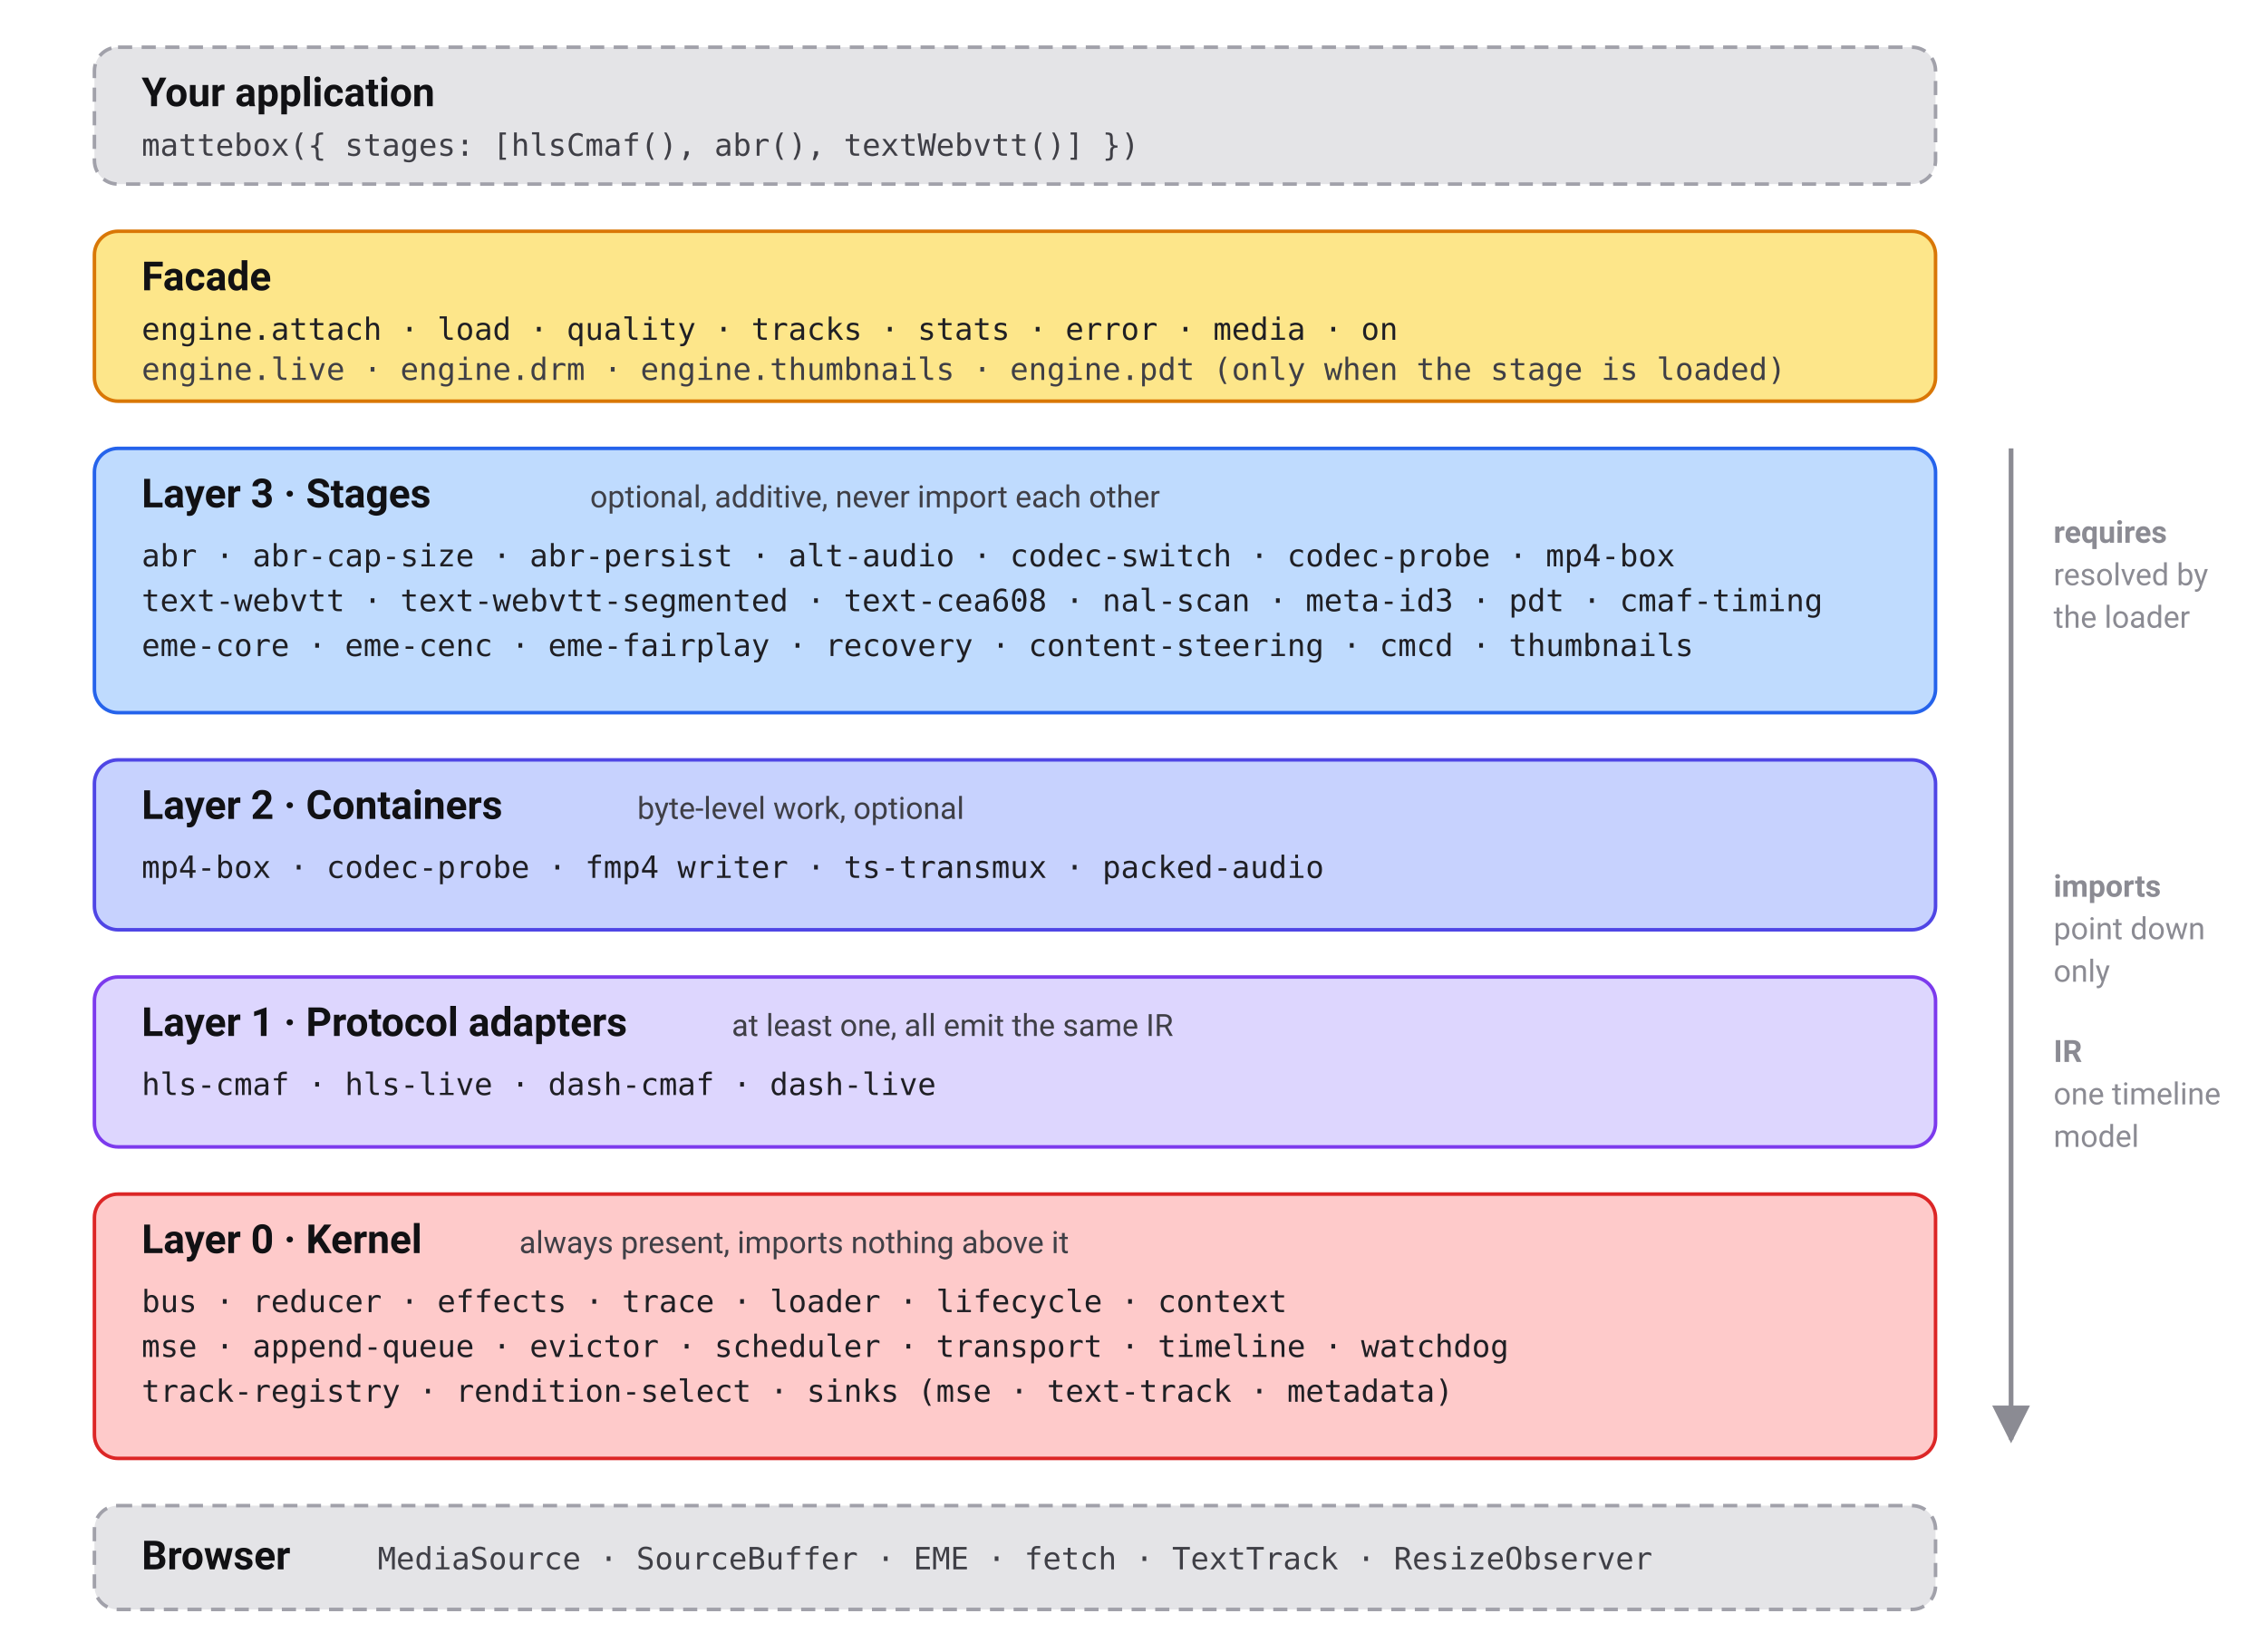
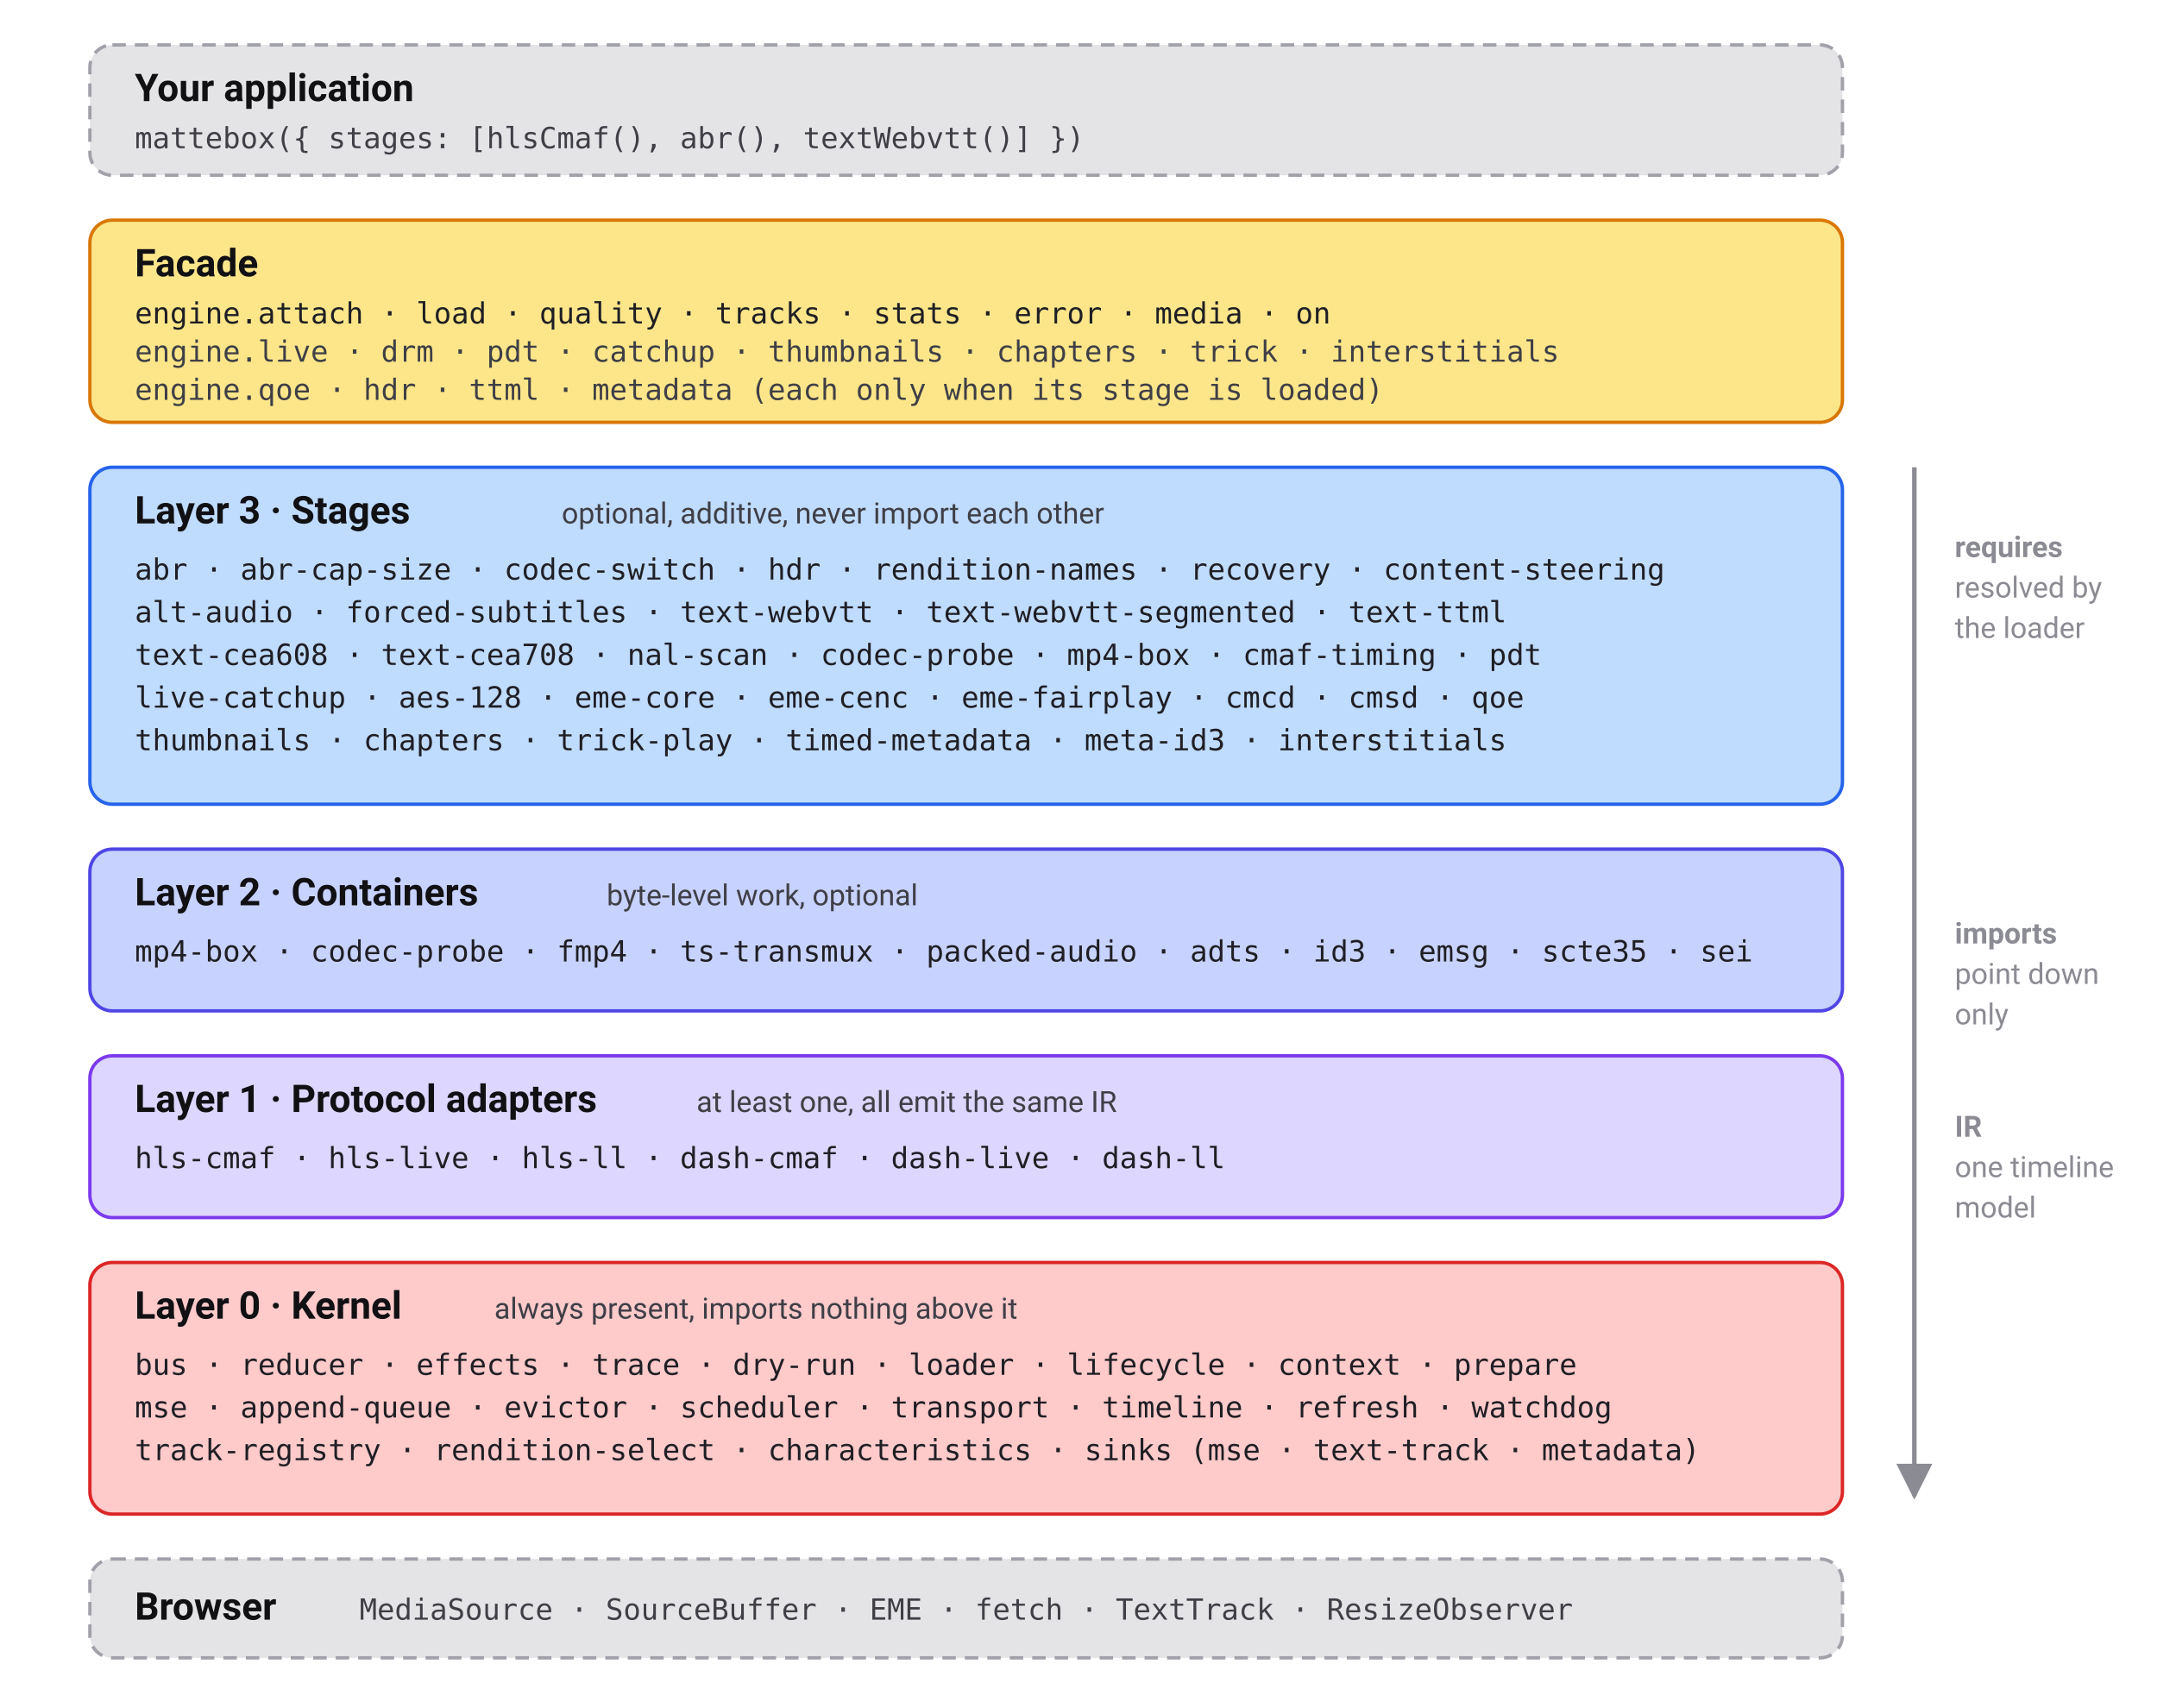
- <svg xmlns="http://www.w3.org/2000/svg" width="960" height="700" viewBox="0 0 960 700" role="img" aria-label="Mattebox layers: your app on top, then the facade, stages, containers, protocol adapters, the kernel, and the browser platform at the bottom. Imports point downward only.">
+ <svg xmlns="http://www.w3.org/2000/svg" width="960" height="760" viewBox="0 0 960 760" role="img" aria-label="Mattebox layers: your app on top, then the facade, stages, containers, protocol adapters, the kernel, and the browser platform at the bottom. Imports point downward only.">
  <defs>
    <marker id="arrow" viewBox="0 0 10 10" refX="9" refY="5" markerWidth="8" markerHeight="8" orient="auto-start-reverse">
      <path d="M 0 0 L 10 5 L 0 10 z" fill="#8b8b93" />
    </marker>
  </defs>
  <style>
    .label { font-family: -apple-system, 'Segoe UI', Roboto, Helvetica, Arial, sans-serif; }
    .mono { font-family: ui-monospace, 'SF Mono', Menlo, Consolas, monospace; }
    .title { font-size: 17px; font-weight: 700; fill: #111114; }
    .sub { font-size: 13px; fill: #3f3f46; }
    .mods { font-size: 13px; fill: #1f1f24; }
    .side { font-size: 13px; fill: #8b8b93; }
    .sidebold { font-size: 13px; font-weight: 700; fill: #8b8b93; }
  </style>
  <rect x="40" y="20" width="780" height="58" rx="10" fill="#e4e4e7" stroke="#a1a1aa" stroke-width="1.5" stroke-dasharray="6 4" />
  <text x="60" y="45" class="label title">Your application</text>
  <text x="60" y="66" class="mono sub">mattebox({ stages: [hlsCmaf(), abr(), textWebvtt()] })</text>
-   <rect x="40" y="98" width="780" height="72" rx="10" fill="#fde68a" stroke="#d97706" stroke-width="1.5" />
+   <rect x="40" y="98" width="780" height="90" rx="10" fill="#fde68a" stroke="#d97706" stroke-width="1.5" />
  <text x="60" y="123" class="label title">Facade</text>
  <text x="60" y="144" class="mono mods">engine.attach · load · quality · tracks · stats · error · media · on</text>
-   <text x="60" y="161" class="mono sub">engine.live · engine.drm · engine.thumbnails · engine.pdt   (only when the stage is loaded)</text>
-   <rect x="40" y="190" width="780" height="112" rx="10" fill="#bfdbfe" stroke="#2563eb" stroke-width="1.5" />
-   <text x="60" y="215" class="label title">Layer 3 · Stages</text>
-   <text x="250" y="215" class="label sub">optional, additive, never import each other</text>
-   <text x="60" y="240" class="mono mods">abr · abr-cap-size · abr-persist · alt-audio · codec-switch · codec-probe · mp4-box</text>
-   <text x="60" y="259" class="mono mods">text-webvtt · text-webvtt-segmented · text-cea608 · nal-scan · meta-id3 · pdt · cmaf-timing</text>
-   <text x="60" y="278" class="mono mods">eme-core · eme-cenc · eme-fairplay · recovery · content-steering · cmcd · thumbnails</text>
-   <rect x="40" y="322" width="780" height="72" rx="10" fill="#c7d2fe" stroke="#4f46e5" stroke-width="1.5" />
-   <text x="60" y="347" class="label title">Layer 2 · Containers</text>
-   <text x="270" y="347" class="label sub">byte-level work, optional</text>
-   <text x="60" y="372" class="mono mods">mp4-box · codec-probe · fmp4 writer · ts-transmux · packed-audio</text>
-   <rect x="40" y="414" width="780" height="72" rx="10" fill="#ddd6fe" stroke="#7c3aed" stroke-width="1.5" />
-   <text x="60" y="439" class="label title">Layer 1 · Protocol adapters</text>
-   <text x="310" y="439" class="label sub">at least one, all emit the same IR</text>
-   <text x="60" y="464" class="mono mods">hls-cmaf · hls-live · dash-cmaf · dash-live</text>
-   <rect x="40" y="506" width="780" height="112" rx="10" fill="#fecaca" stroke="#dc2626" stroke-width="1.5" />
-   <text x="60" y="531" class="label title">Layer 0 · Kernel</text>
-   <text x="220" y="531" class="label sub">always present, imports nothing above it</text>
-   <text x="60" y="556" class="mono mods">bus · reducer · effects · trace · loader · lifecycle · context</text>
-   <text x="60" y="575" class="mono mods">mse · append-queue · evictor · scheduler · transport · timeline · watchdog</text>
-   <text x="60" y="594" class="mono mods">track-registry · rendition-select · sinks (mse · text-track · metadata)</text>
-   <rect x="40" y="638" width="780" height="44" rx="10" fill="#e4e4e7" stroke="#a1a1aa" stroke-width="1.5" stroke-dasharray="6 4" />
-   <text x="60" y="665" class="label title">Browser</text>
-   <text x="160" y="665" class="mono sub">MediaSource · SourceBuffer · EME · fetch · TextTrack · ResizeObserver</text>
-   <line x1="852" y1="190" x2="852" y2="610" stroke="#8b8b93" stroke-width="2" marker-end="url(#arrow)" />
-   <text x="870" y="380" class="label sidebold">imports</text>
-   <text x="870" y="398" class="label side">point down</text>
-   <text x="870" y="416" class="label side">only</text>
-   <text x="870" y="230" class="label sidebold">requires</text>
-   <text x="870" y="248" class="label side">resolved by</text>
-   <text x="870" y="266" class="label side">the loader</text>
-   <text x="870" y="450" class="label sidebold">IR</text>
-   <text x="870" y="468" class="label side">one timeline</text>
-   <text x="870" y="486" class="label side">model</text>
+   <text x="60" y="161" class="mono sub">engine.live · drm · pdt · catchup · thumbnails · chapters · trick · interstitials</text>
+   <text x="60" y="178" class="mono sub">engine.qoe · hdr · ttml · metadata   (each only when its stage is loaded)</text>
+   <rect x="40" y="208" width="780" height="150" rx="10" fill="#bfdbfe" stroke="#2563eb" stroke-width="1.5" />
+   <text x="60" y="233" class="label title">Layer 3 · Stages</text>
+   <text x="250" y="233" class="label sub">optional, additive, never import each other</text>
+   <text x="60" y="258" class="mono mods">abr · abr-cap-size · codec-switch · hdr · rendition-names · recovery · content-steering</text>
+   <text x="60" y="277" class="mono mods">alt-audio · forced-subtitles · text-webvtt · text-webvtt-segmented · text-ttml</text>
+   <text x="60" y="296" class="mono mods">text-cea608 · text-cea708 · nal-scan · codec-probe · mp4-box · cmaf-timing · pdt</text>
+   <text x="60" y="315" class="mono mods">live-catchup · aes-128 · eme-core · eme-cenc · eme-fairplay · cmcd · cmsd · qoe</text>
+   <text x="60" y="334" class="mono mods">thumbnails · chapters · trick-play · timed-metadata · meta-id3 · interstitials</text>
+   <rect x="40" y="378" width="780" height="72" rx="10" fill="#c7d2fe" stroke="#4f46e5" stroke-width="1.5" />
+   <text x="60" y="403" class="label title">Layer 2 · Containers</text>
+   <text x="270" y="403" class="label sub">byte-level work, optional</text>
+   <text x="60" y="428" class="mono mods">mp4-box · codec-probe · fmp4 · ts-transmux · packed-audio · adts · id3 · emsg · scte35 · sei</text>
+   <rect x="40" y="470" width="780" height="72" rx="10" fill="#ddd6fe" stroke="#7c3aed" stroke-width="1.5" />
+   <text x="60" y="495" class="label title">Layer 1 · Protocol adapters</text>
+   <text x="310" y="495" class="label sub">at least one, all emit the same IR</text>
+   <text x="60" y="520" class="mono mods">hls-cmaf · hls-live · hls-ll · dash-cmaf · dash-live · dash-ll</text>
+   <rect x="40" y="562" width="780" height="112" rx="10" fill="#fecaca" stroke="#dc2626" stroke-width="1.5" />
+   <text x="60" y="587" class="label title">Layer 0 · Kernel</text>
+   <text x="220" y="587" class="label sub">always present, imports nothing above it</text>
+   <text x="60" y="612" class="mono mods">bus · reducer · effects · trace · dry-run · loader · lifecycle · context · prepare</text>
+   <text x="60" y="631" class="mono mods">mse · append-queue · evictor · scheduler · transport · timeline · refresh · watchdog</text>
+   <text x="60" y="650" class="mono mods">track-registry · rendition-select · characteristics · sinks (mse · text-track · metadata)</text>
+   <rect x="40" y="694" width="780" height="44" rx="10" fill="#e4e4e7" stroke="#a1a1aa" stroke-width="1.5" stroke-dasharray="6 4" />
+   <text x="60" y="721" class="label title">Browser</text>
+   <text x="160" y="721" class="mono sub">MediaSource · SourceBuffer · EME · fetch · TextTrack · ResizeObserver</text>
+   <line x1="852" y1="208" x2="852" y2="666" stroke="#8b8b93" stroke-width="2" marker-end="url(#arrow)" />
+   <text x="870" y="420" class="label sidebold">imports</text>
+   <text x="870" y="438" class="label side">point down</text>
+   <text x="870" y="456" class="label side">only</text>
+   <text x="870" y="248" class="label sidebold">requires</text>
+   <text x="870" y="266" class="label side">resolved by</text>
+   <text x="870" y="284" class="label side">the loader</text>
+   <text x="870" y="506" class="label sidebold">IR</text>
+   <text x="870" y="524" class="label side">one timeline</text>
+   <text x="870" y="542" class="label side">model</text>
</svg>
